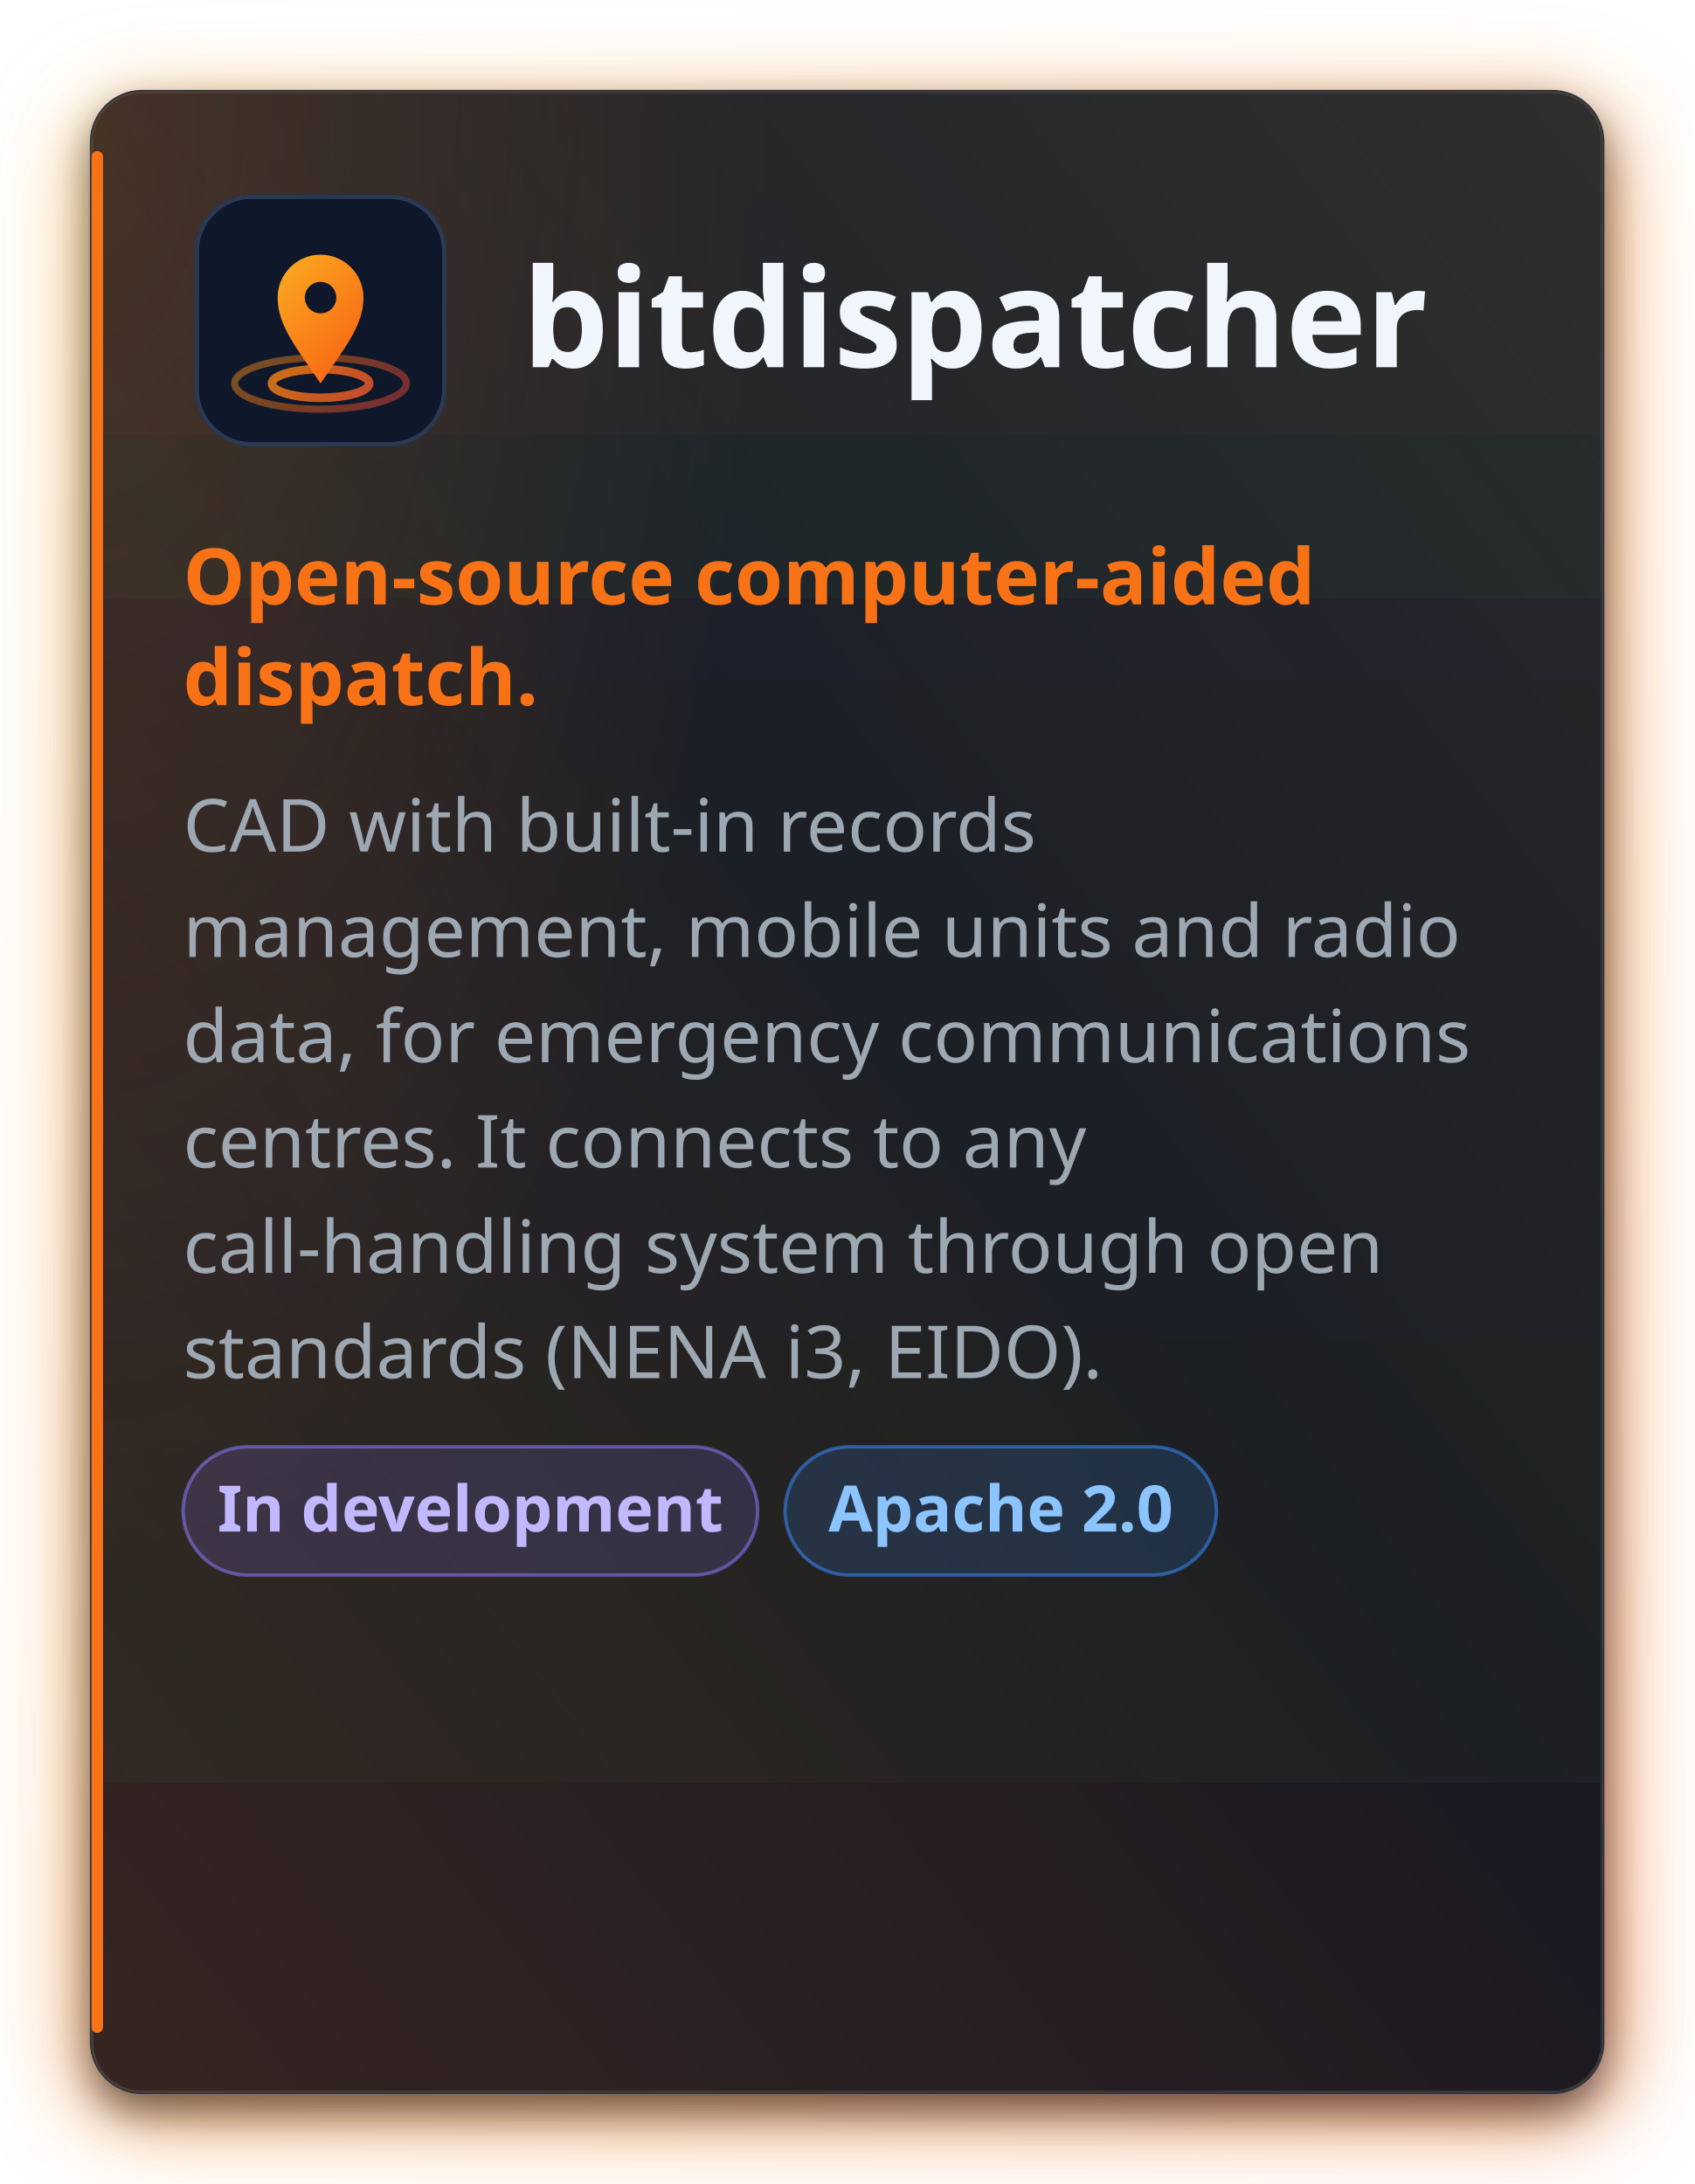
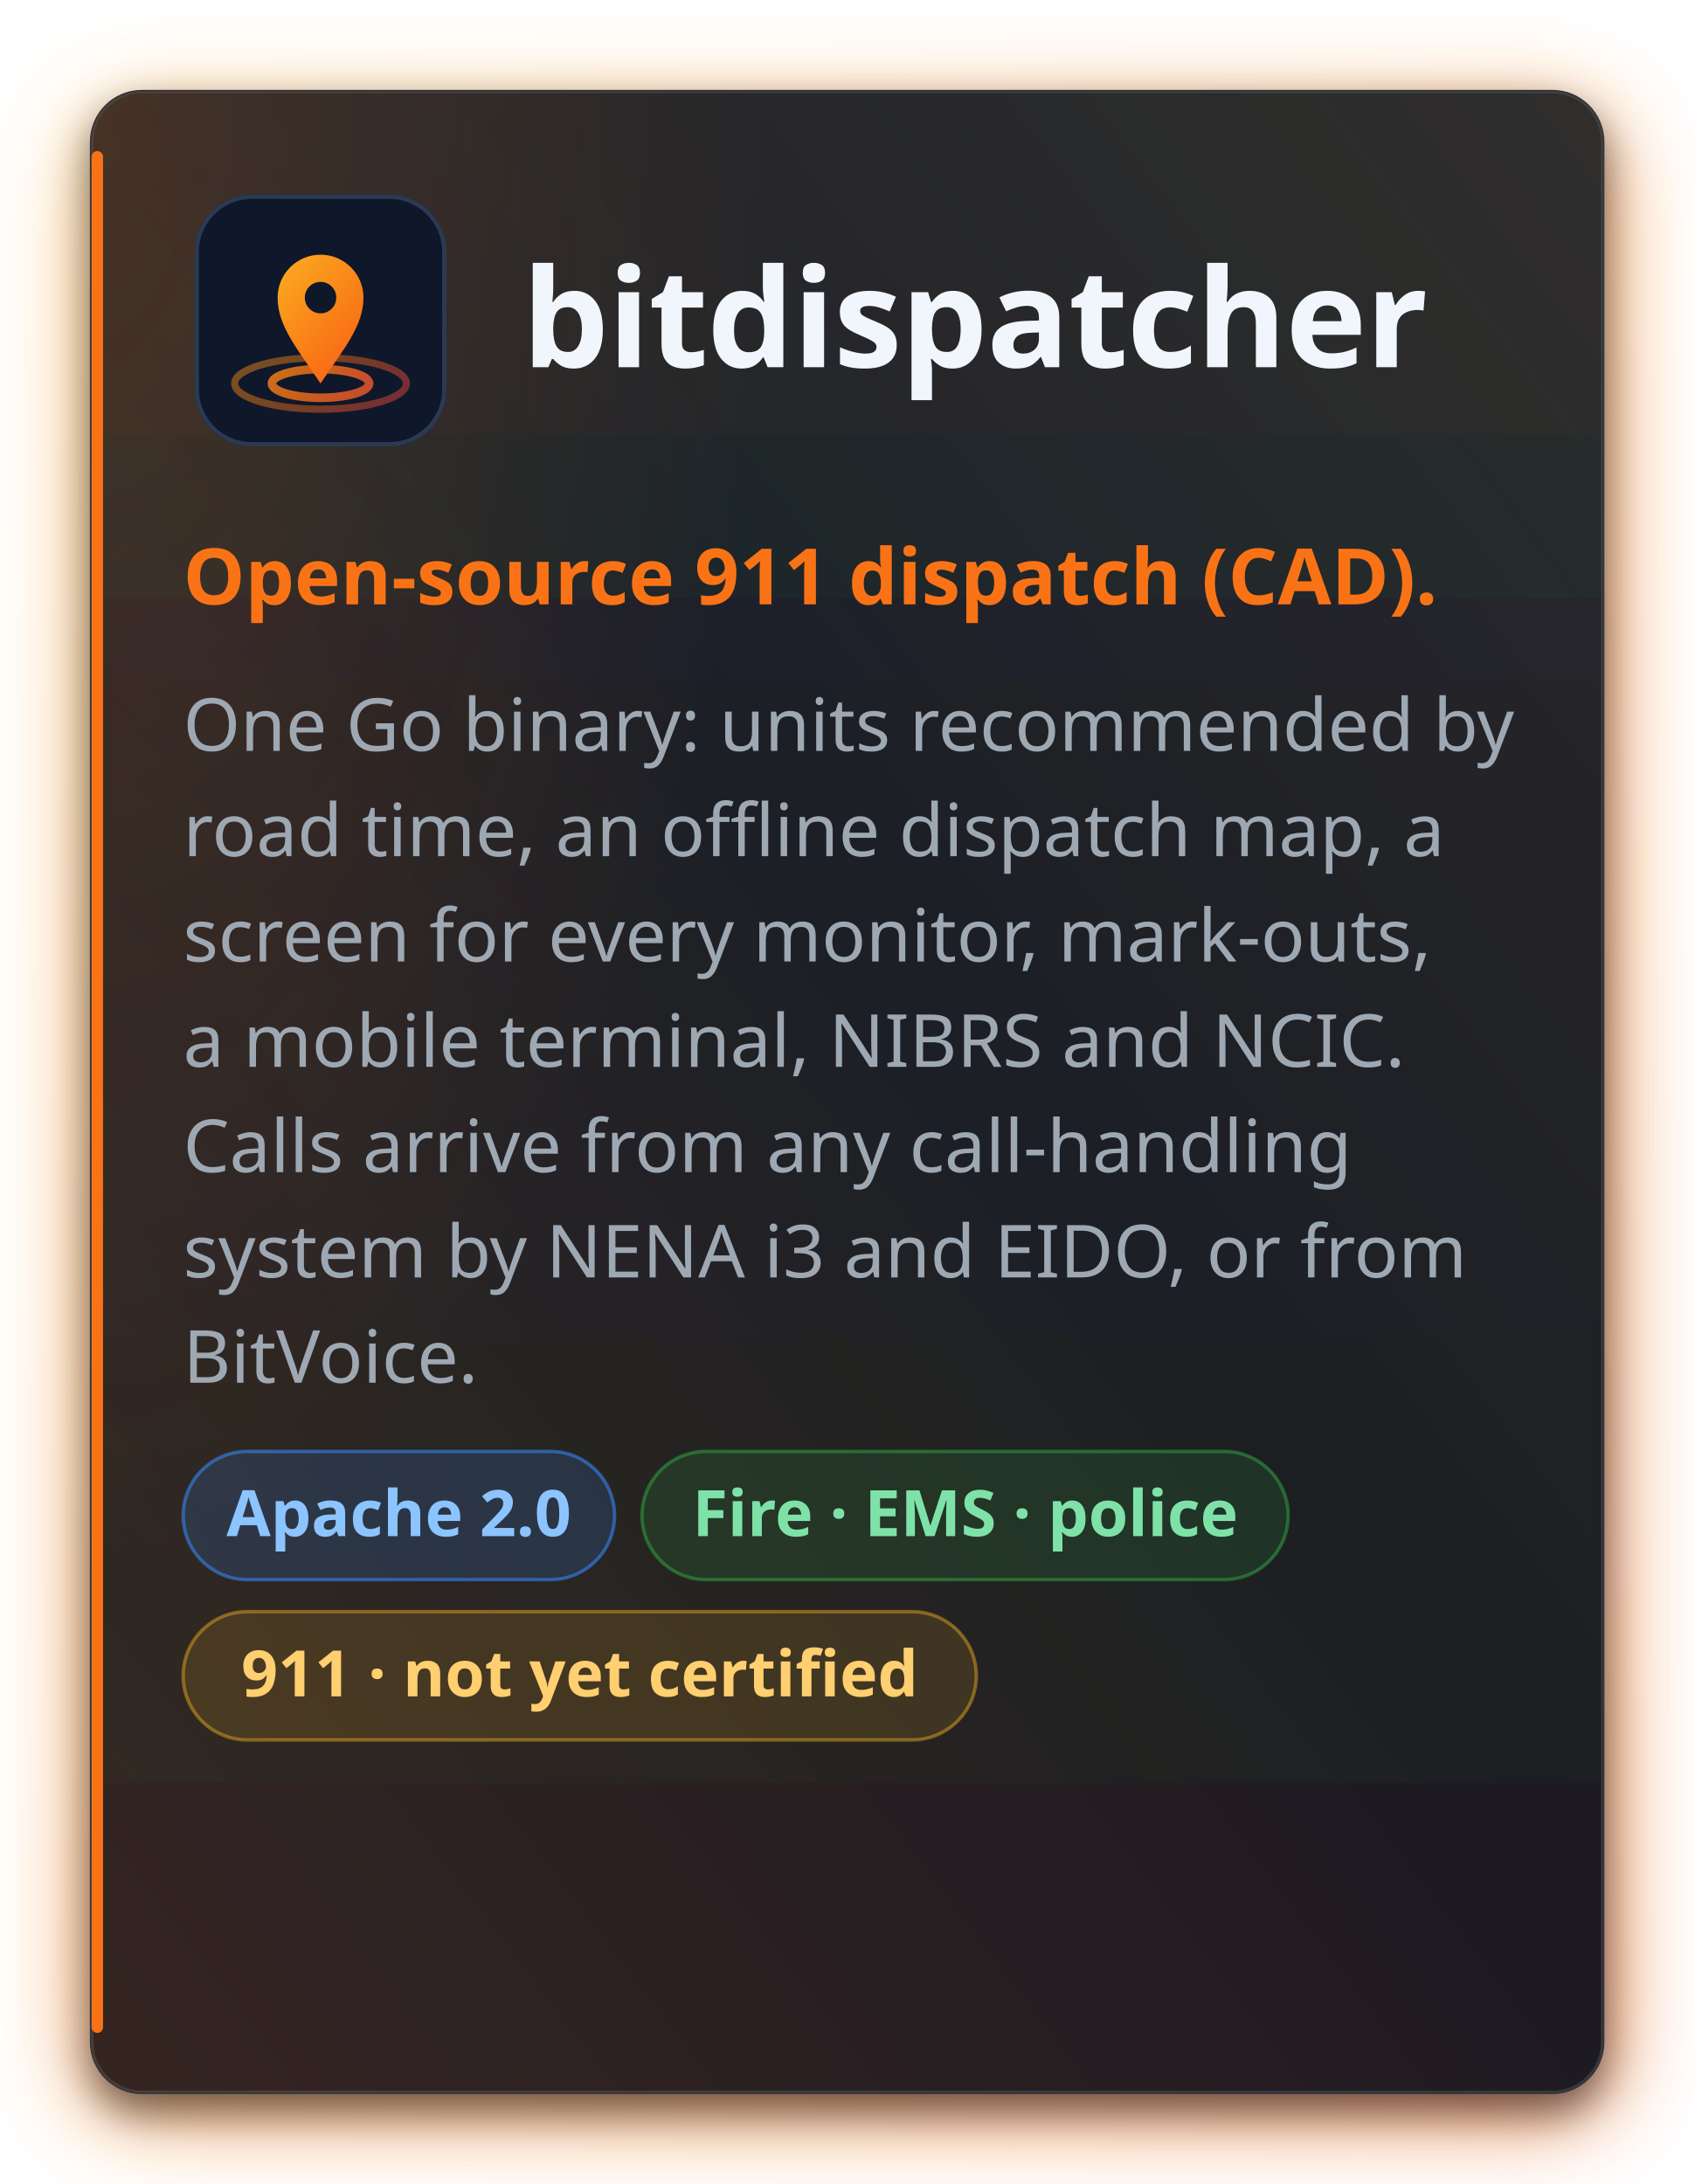
- <svg xmlns="http://www.w3.org/2000/svg" viewBox="0 0 740 954" width="740" height="954" role="img" aria-label="bitdispatcher: Open-source computer-aided dispatch.">
+ <svg xmlns="http://www.w3.org/2000/svg" viewBox="0 0 740 954" width="740" height="954" role="img" aria-label="bitdispatcher: Open-source 911 dispatch (CAD).">
  <style>.glow{opacity:0.75}.warm{opacity:0.7}</style>
  <defs>
    <linearGradient id="cardfill" x1="0" y1="0" x2="0" y2="1">
      <stop offset="0" stop-color="#1b222c" />
      <stop offset="1" stop-color="#121820" />
    </linearGradient>
    <radialGradient id="accentglow" cx="0" cy="0" r="0.75" gradientTransform="scale(0.6 1)">
      <stop offset="0" stop-color="#f97316" stop-opacity="0.16" />
      <stop offset="1" stop-color="#f97316" stop-opacity="0" />
    </radialGradient>
    <linearGradient id="glowfill" x1="0" y1="0" x2="1" y2="1">
      <stop offset="0" stop-color="#ffb347" />
      <stop offset="0.5" stop-color="#f58220" />
      <stop offset="1" stop-color="#ea580c" />
    </linearGradient>
    <linearGradient id="warmfill" x1="0" y1="1" x2="1" y2="0">
      <stop offset="0" stop-color="#f58220" stop-opacity="0.2" />
      <stop offset="0.55" stop-color="#f58220" stop-opacity="0.04" />
      <stop offset="1" stop-color="#ffb347" stop-opacity="0.12" />
    </linearGradient>
    <filter id="soft" x="-15%" y="-15%" width="130%" height="135%">
      <feGaussianBlur stdDeviation="20" />
    </filter>
    <filter id="lift" x="-5%" y="-8%" width="110%" height="125%">
      <feDropShadow dx="0" dy="8" stdDeviation="9" flood-color="#000000" flood-opacity="0.55" />
    </filter>
  </defs>
  <g font-family="-apple-system, 'Segoe UI', 'Noto Sans', Helvetica, Arial, sans-serif">
    <rect class="glow" x="36" y="48" width="668" height="876" rx="26" fill="url(#glowfill)" filter="url(#soft)" />
    <rect x="40" y="40" width="660" height="874" rx="22" fill="url(#cardfill)" stroke="#30363d" stroke-width="1.5" filter="url(#lift)" />
    <rect x="40" y="40" width="660" height="874" rx="22" fill="url(#accentglow)" />
    <rect class="warm" x="40" y="40" width="660" height="874" rx="22" fill="url(#warmfill)" />
    <rect x="40" y="66" width="5" height="822" rx="2.5" fill="#f97316" />
    <svg x="80" y="80" width="120" height="120" viewBox="0 0 96 96">
      <rect x="4" y="4" width="88" height="88" rx="20" fill="#0f172a" />
      <rect x="4.75" y="4.75" width="86.5" height="86.5" rx="19.25" fill="none" stroke="#2b3a52" stroke-width="1.5" />
      <defs>
        <linearGradient id="bdg" gradientUnits="userSpaceOnUse" x1="18" y1="25" x2="78" y2="79">
          <stop offset="0" stop-color="#fbbf24" />
          <stop offset=".6" stop-color="#f97316" />
          <stop offset="1" stop-color="#ef4444" />
        </linearGradient>
      </defs>
      <g fill="none" stroke="url(#bdg)" stroke-linecap="round">
        <ellipse cx="48" cy="70" rx="30" ry="9" stroke-width="2.5" stroke-opacity="0.45" />
        <ellipse cx="48" cy="70" rx="17" ry="5" stroke-width="3" stroke-opacity="0.8" />
      </g>
      <path d="M48 70 C40 58 33 50 33 40 a15 15 0 0 1 30 0 C63 50 56 58 48 70 Z" fill="url(#bdg)" />
      <circle cx="48" cy="40" r="5.5" fill="#0f172a" />
    </svg>
    <text x="228" y="160.4" font-size="60" font-weight="800" fill="#f0f6fc" letter-spacing="-0.5">bitdispatcher</text>
-     <text x="80" y="264.0" font-size="34" font-weight="600" fill="#f97316">Open-source computer-aided</text>
-     <text x="80" y="308.0" font-size="34" font-weight="600" fill="#f97316">dispatch.</text>
-     <text x="80" y="372.0" font-size="32" fill="#9ea8b3">CAD with built-in records</text>
-     <text x="80" y="418.0" font-size="32" fill="#9ea8b3">management, mobile units and radio</text>
-     <text x="80" y="464.0" font-size="32" fill="#9ea8b3">data, for emergency communications</text>
-     <text x="80" y="510.0" font-size="32" fill="#9ea8b3">centres. It connects to any</text>
-     <text x="80" y="556.0" font-size="32" fill="#9ea8b3">call-handling system through open</text>
-     <text x="80" y="602.0" font-size="32" fill="#9ea8b3">standards (NENA i3, EIDO).</text>
-     <rect x="80.0" y="632" width="250.9" height="56" rx="28.0" fill="#8b7bff" fill-opacity="0.16" stroke="#8b7bff" stroke-opacity="0.55" stroke-width="1.5" />
-     <text x="205.4" y="669.0" font-size="28" font-weight="600" fill="#c2b8ff" text-anchor="middle">In development</text>
-     <rect x="342.9" y="632" width="188.4" height="56" rx="28.0" fill="#388bfd" fill-opacity="0.16" stroke="#388bfd" stroke-opacity="0.55" stroke-width="1.5" />
-     <text x="437.1" y="669.0" font-size="28" font-weight="600" fill="#8cc4ff" text-anchor="middle">Apache 2.0</text>
+     <text x="80" y="264.0" font-size="34" font-weight="600" fill="#f97316">Open-source 911 dispatch (CAD).</text>
+     <text x="80" y="328.0" font-size="32" fill="#9ea8b3">One Go binary: units recommended by</text>
+     <text x="80" y="374.0" font-size="32" fill="#9ea8b3">road time, an offline dispatch map, a</text>
+     <text x="80" y="420.0" font-size="32" fill="#9ea8b3">screen for every monitor, mark-outs,</text>
+     <text x="80" y="466.0" font-size="32" fill="#9ea8b3">a mobile terminal, NIBRS and NCIC.</text>
+     <text x="80" y="512.0" font-size="32" fill="#9ea8b3">Calls arrive from any call-handling</text>
+     <text x="80" y="558.0" font-size="32" fill="#9ea8b3">system by NENA i3 and EIDO, or from</text>
+     <text x="80" y="604.0" font-size="32" fill="#9ea8b3">BitVoice.</text>
+     <rect x="80.0" y="634" width="188.4" height="56" rx="28.0" fill="#388bfd" fill-opacity="0.16" stroke="#388bfd" stroke-opacity="0.55" stroke-width="1.5" />
+     <text x="174.2" y="671.0" font-size="28" font-weight="600" fill="#8cc4ff" text-anchor="middle">Apache 2.0</text>
+     <rect x="280.4" y="634" width="282.2" height="56" rx="28.0" fill="#2ea043" fill-opacity="0.16" stroke="#2ea043" stroke-opacity="0.55" stroke-width="1.5" />
+     <text x="421.6" y="671.0" font-size="28" font-weight="600" fill="#7ee2a8" text-anchor="middle">Fire · EMS · police</text>
+     <rect x="80.0" y="704" width="346.4" height="56" rx="28.0" fill="#d29922" fill-opacity="0.16" stroke="#d29922" stroke-opacity="0.55" stroke-width="1.5" />
+     <text x="253.2" y="741.0" font-size="28" font-weight="600" fill="#ffcf70" text-anchor="middle">911 · not yet certified</text>
  </g>
</svg>
